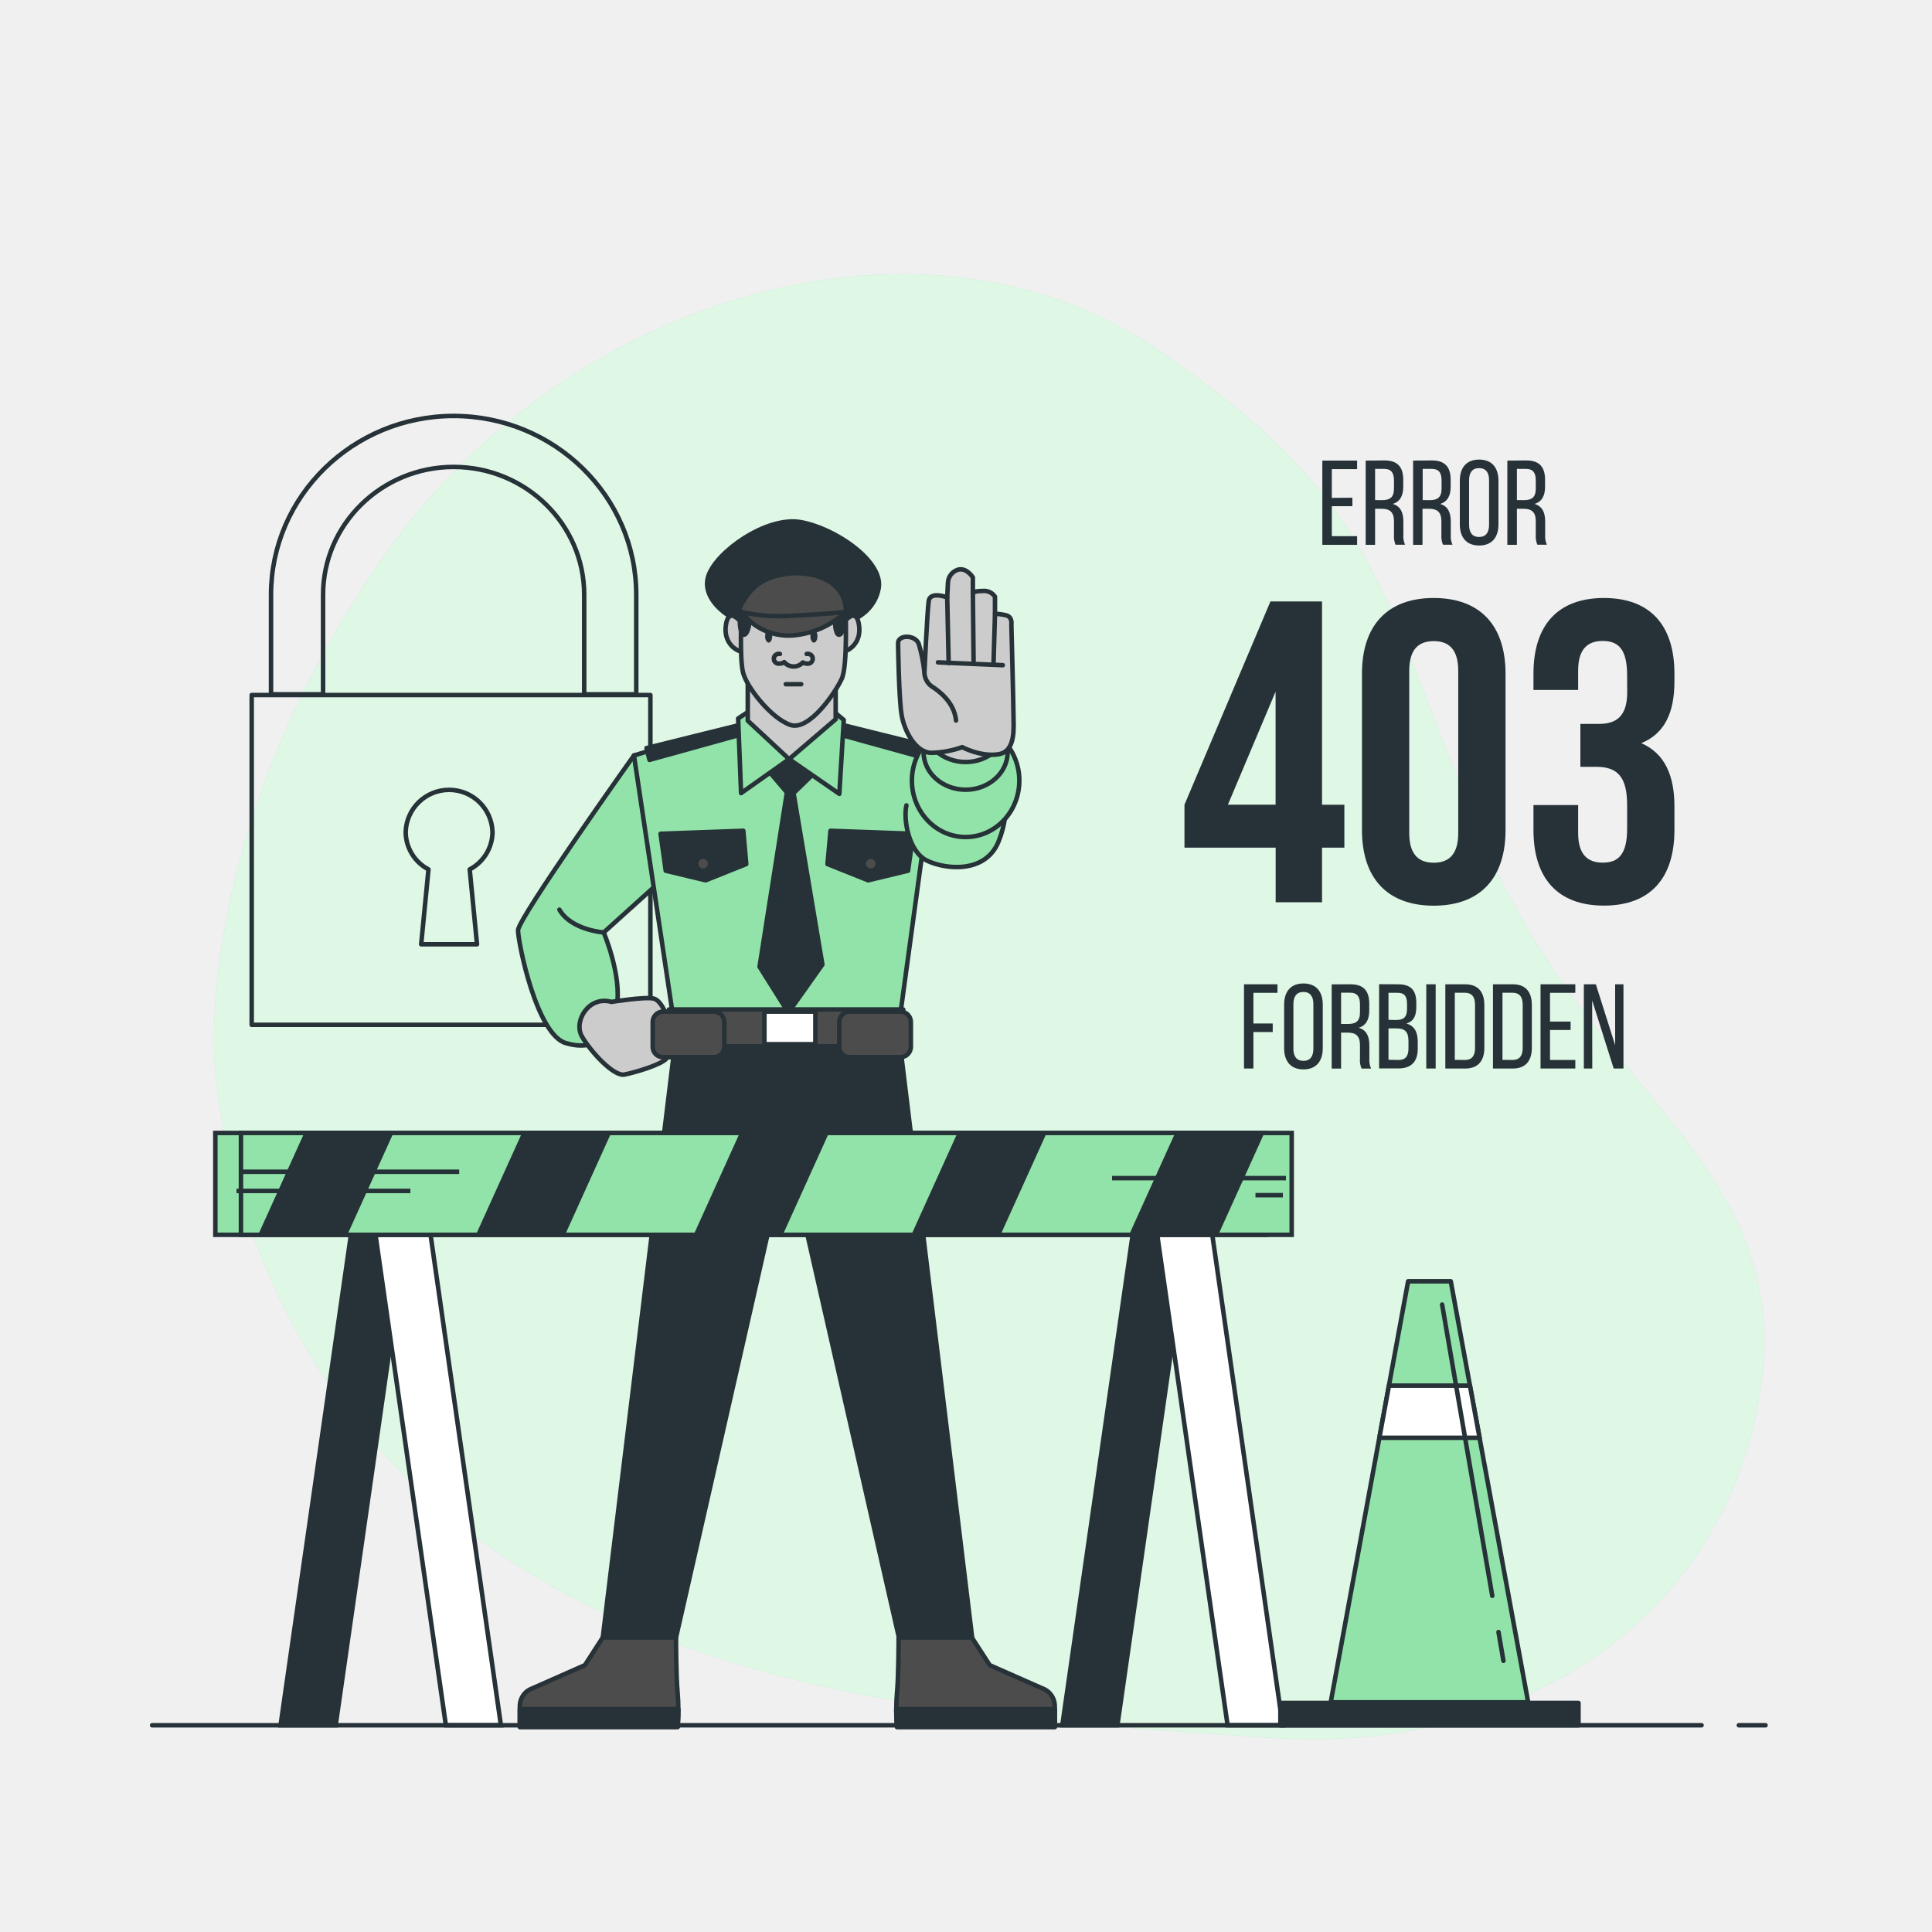
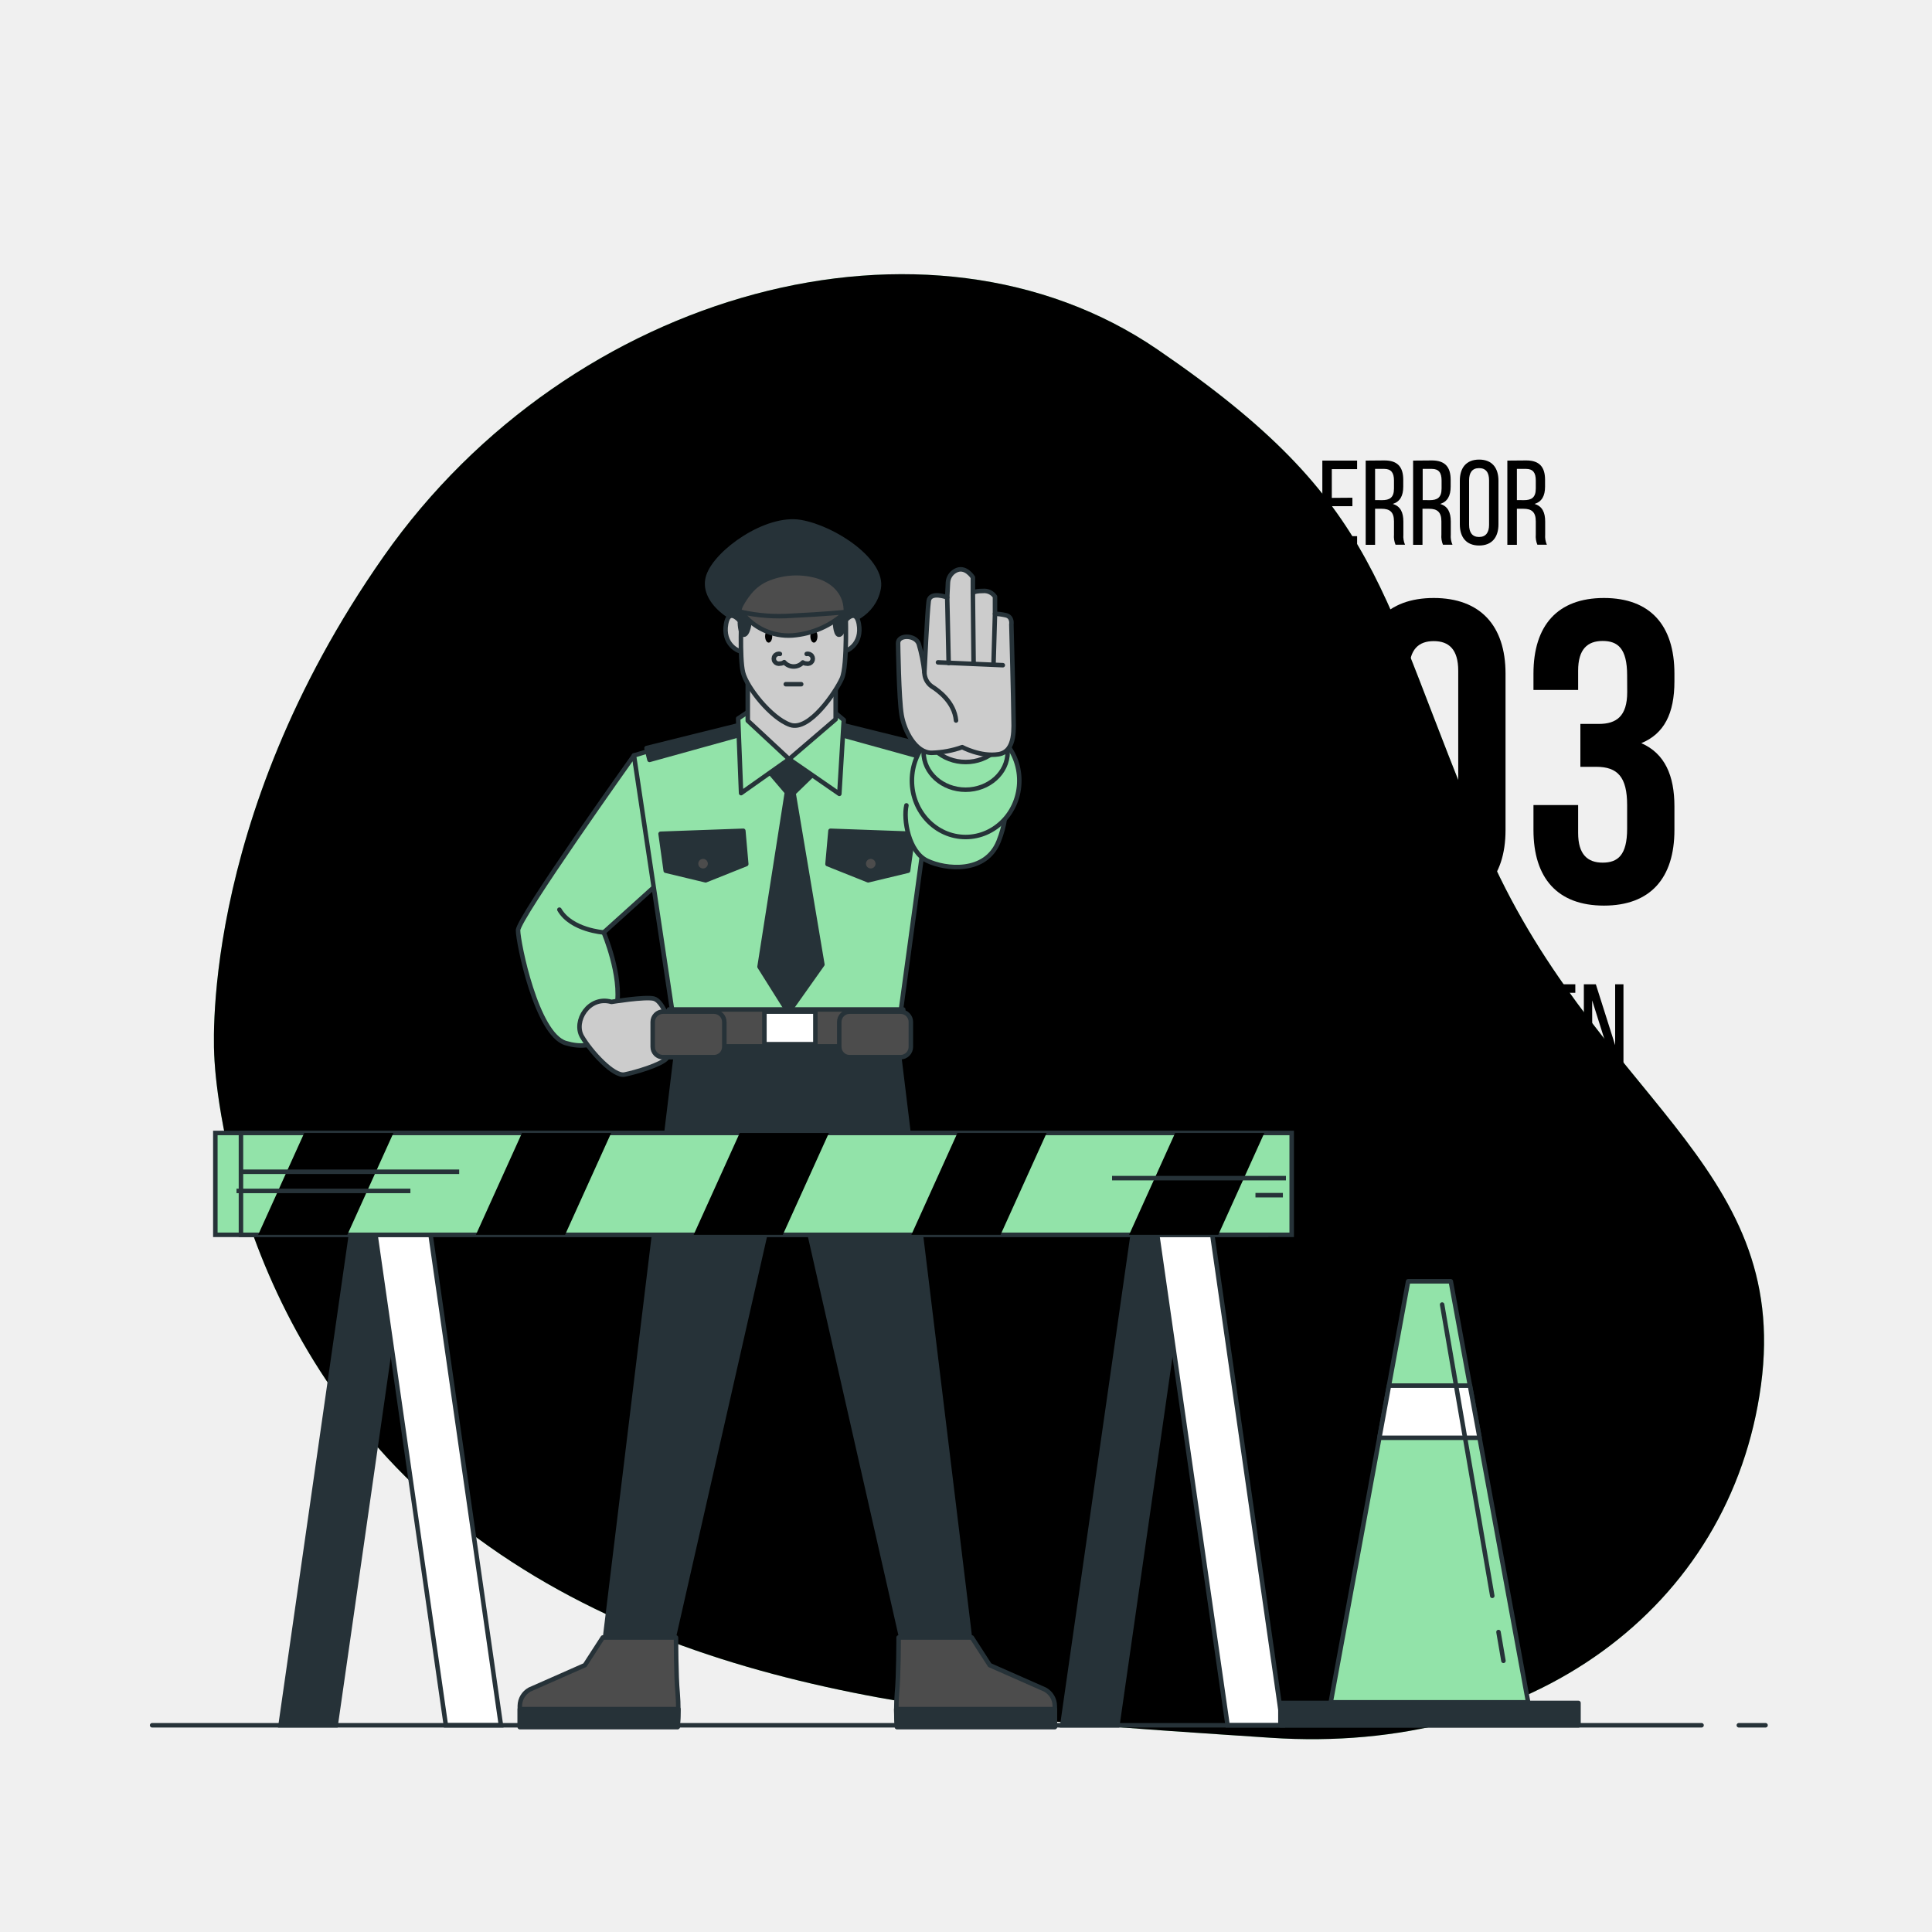
<svg xmlns="http://www.w3.org/2000/svg" viewBox="0 0 500 500">
-   <g id="freepik--background-simple--inject-2">
+   <g id="veo--background-simple--inject-2">
    <path d="M55.48,273.73s2.32,72,62.43,120,143.41,51.43,210.84,56,119.23-33.62,127-91.32-43.72-74.64-71.68-140.33S358.64,130.8,299.49,90.4,147.8,74.81,99.29,144,55.48,273.73,55.48,273.73Z" style="fill:#92E3A9" />
-     <path d="M55.48,273.73s2.32,72,62.43,120,143.41,51.43,210.84,56,119.23-33.62,127-91.32-43.72-74.64-71.68-140.33S358.64,130.8,299.49,90.4,147.8,74.81,99.29,144,55.48,273.73,55.48,273.73Z" style="fill:#fff;opacity:0.7" />
+     <path d="M55.48,273.73s2.32,72,62.43,120,143.41,51.43,210.84,56,119.23-33.62,127-91.32-43.72-74.64-71.68-140.33S358.64,130.8,299.49,90.4,147.8,74.81,99.29,144,55.48,273.73,55.48,273.73Z" class="test" />
  </g>
-   <g id="freepik--Padlock--inject-2">
-     <path d="M83.61,179.69V153.92c0-18.24,15.16-33.08,33.79-33.08s33.79,14.84,33.79,33.08v25.77h13.47V153.92c0-25.51-21.2-46.27-47.26-46.27s-47.26,20.76-47.26,46.27v25.77Z" style="fill:none;stroke:#263238;stroke-linecap:round;stroke-linejoin:round;stroke-width:1.166px" />
-     <rect x="65.14" y="179.87" width="103.18" height="85.35" style="fill:none;stroke:#263238;stroke-linecap:round;stroke-linejoin:round;stroke-width:1.166px" />
-     <path d="M127.46,215.32a11.24,11.24,0,0,0-22.47,0,11,11,0,0,0,5.9,9.68L109,244.38h14.45L121.56,225A11,11,0,0,0,127.46,215.32Z" style="fill:none;stroke:#263238;stroke-linecap:round;stroke-linejoin:round;stroke-width:1.166px" />
+   <g id="veo--Padlock--inject-2" class="veo-padlock-inject-2">
+     <path d="M83.61,179.69V153.92c0-18.24,15.16-33.08,33.79-33.08s33.79,14.84,33.79,33.08v25.77h13.47V153.92c0-25.51-21.2-46.27-47.26-46.27s-47.26,20.76-47.26,46.27v25.77Z" style="fill:none;stroke-linecap:round;stroke-linejoin:round;stroke-width:1.166px" />
+     <rect x="65.14" y="179.87" width="103.18" height="85.35" style="fill:none;stroke-linecap:round;stroke-linejoin:round;stroke-width:1.166px" />
+     <path d="M127.46,215.32a11.24,11.24,0,0,0-22.47,0,11,11,0,0,0,5.9,9.68L109,244.38h14.45L121.56,225A11,11,0,0,0,127.46,215.32Z" style="fill:none; stroke-linecap:round;stroke-linejoin:round;stroke-width:1.166px" />
  </g>
-   <g id="freepik--Character--inject-2">
-     <polygon points="232.64 267.99 206.95 266.3 206.95 265.88 203.79 266.09 200.64 265.88 200.64 266.3 174.95 267.99 156 423.79 174.95 423.79 203.16 299.57 204.43 299.57 232.64 423.79 251.59 423.79 232.64 267.99" style="fill:#263238;stroke:#263238;stroke-linecap:round;stroke-linejoin:round;stroke-width:1.166px" />
+   <g id="veo--Character--inject-2">
+     <polygon points="232.64 267.99 206.95 266.3 206.95 265.88 203.79 266.09 200.64 265.88 200.64 266.3 174.95 267.99 156 423.79 174.95 423.79 203.16 299.57 204.43 299.57 232.64 423.79 251.59 423.79 232.64 267.99" style="fill:#263238;stroke-linecap:round;stroke-linejoin:round;stroke-width:1.166px" />
    <path d="M156,423.78l-4.63,7.16-14.32,6.32a4.88,4.88,0,0,0-2.52,4.21v5.47h40.84a54.21,54.21,0,0,0,0-8.84c-.42-4.21-.42-14.32-.42-14.32Z" style="fill:#4c4c4c;stroke:#263238;stroke-linecap:round;stroke-linejoin:round;stroke-width:1.166px" />
    <path d="M134.53,442.31v4.63h40.84s.19-2,.19-4.63Z" style="fill:#263238;stroke:#263238;stroke-linecap:round;stroke-linejoin:round;stroke-width:1.166px" />
    <path d="M251.51,423.78l4.63,7.16,14.32,6.32a4.88,4.88,0,0,1,2.52,4.21v5.47H232.14a54.21,54.21,0,0,1,0-8.84c.42-4.21.42-14.32.42-14.32Z" style="fill:#4c4c4c;stroke:#263238;stroke-linecap:round;stroke-linejoin:round;stroke-width:1.166px" />
    <path d="M273,442.31v4.63H232.14s-.18-2-.19-4.63Z" style="fill:#263238;stroke:#263238;stroke-linecap:round;stroke-linejoin:round;stroke-width:1.166px" />
    <path d="M164.07,195.51s-30,42.16-30,45.25,4.77,26.95,12.35,29.19,11.79-1.68,13.19-9.54-3.37-19.09-3.37-19.09l14-12.63Z" style="fill:#92E3A9;stroke:#263238;stroke-linecap:round;stroke-linejoin:round;stroke-width:1.166px" />
    <path d="M158.25,259.29s8.7-1.41,10.95-.85,3.93,5.9,3.93,5.9.84,7.86-.57,9.54-8.14,3.65-10.94,4.21-8.71-5.89-11-9.82S152.35,257.6,158.25,259.29Z" style="fill:#ccc;stroke:#263238;stroke-linecap:round;stroke-linejoin:round;stroke-width:1.166px" />
    <polygon points="170.38 193.6 164.07 195.51 174.01 261.86 233.09 261.86 242.08 195.89 234.05 192.83 204.41 186.33 170.38 193.6" style="fill:#92E3A9;stroke:#263238;stroke-linecap:round;stroke-linejoin:round;stroke-width:1.166px" />
    <polygon points="236.34 215.78 235.01 225.34 224.68 227.82 214.16 223.62 214.93 215.01 236.34 215.78" style="fill:#263238;stroke:#263238;stroke-linecap:round;stroke-linejoin:round;stroke-width:1.166px" />
    <circle cx="225.35" cy="223.52" r="1.82" style="fill:#4c4c4c;stroke:#263238;stroke-linecap:round;stroke-linejoin:round;stroke-width:1.166px" />
    <polygon points="198.1 198.57 203.65 205.07 196.57 250.19 204.03 262.05 212.83 249.62 205.37 205.26 211.68 199.14 204.99 190.54 198.1 198.57" style="fill:#263238;stroke:#263238;stroke-linecap:round;stroke-linejoin:round;stroke-width:1.166px" />
    <polygon points="192.75 187.29 167.32 193.6 168.09 196.66 192.94 189.77 192.75 187.29" style="fill:#263238;stroke:#263238;stroke-linecap:round;stroke-linejoin:round;stroke-width:1.166px" />
    <polygon points="213.59 186.52 239.02 192.83 238.26 195.89 213.4 189.01 213.59 186.52" style="fill:#263238;stroke:#263238;stroke-linecap:round;stroke-linejoin:round;stroke-width:1.166px" />
    <path d="M239,192.83s9.62,2.17,15.51,5.54,7.3,10.95,3.93,19.37-13.75,7.3-18.52,5-6.18-10.66-5.34-14.31" style="fill:#92E3A9;stroke:#263238;stroke-linecap:round;stroke-linejoin:round;stroke-width:1.166px" />
    <polygon points="193.9 184.04 191.03 185.95 191.79 205.26 204.22 196.47 217.22 205.45 218.37 186.33 214.93 183.46 193.9 184.04" style="fill:#92E3A9;stroke:#263238;stroke-linecap:round;stroke-linejoin:round;stroke-width:1.166px" />
    <path d="M219,161.07s7.06-1.72,8.39-8.78S216,136.64,207.18,135.12s-21.75,7.63-23.85,13.93,6.1,12.59,14.88,13.93S219,161.07,219,161.07Z" style="fill:#263238;stroke:#263238;stroke-linecap:round;stroke-linejoin:round;stroke-width:1.166px" />
    <path d="M192.68,162.22s-3.82-5.92-4.77-.77,3.05,7.44,4.77,7.25S192.68,162.22,192.68,162.22Z" style="fill:#ccc;stroke:#263238;stroke-linecap:round;stroke-linejoin:round;stroke-width:1.166px" />
    <path d="M217.49,162.22s3.82-5.92,4.77-.77-3,7.44-4.77,7.25S217.49,162.22,217.49,162.22Z" style="fill:#ccc;stroke:#263238;stroke-linecap:round;stroke-linejoin:round;stroke-width:1.166px" />
    <polygon points="193.52 173.9 193.52 186.52 204.22 196.47 216.27 186.14 216.27 174.29 193.52 173.9" style="fill:#ccc;stroke:#263238;stroke-linecap:round;stroke-linejoin:round;stroke-width:1.166px" />
    <path d="M191.92,158.4s-.58,11.83.38,15.65,7.25,11.83,12.21,13.55,11.83-8.59,13.36-12,.95-17.94.95-17.94-2.09-5-6.29-6.48S195.35,147,191.92,158.4Z" style="fill:#ccc;stroke:#263238;stroke-linecap:round;stroke-linejoin:round;stroke-width:1.166px" />
-     <path d="M199.85,164.68c0,.9-.41,1.63-.92,1.63s-.92-.73-.92-1.63.41-1.63.92-1.63S199.85,163.78,199.85,164.68Z" style="fill:#263238" />
-     <path d="M211.56,164.68c0,.9-.41,1.63-.92,1.63s-.92-.73-.92-1.63.41-1.63.92-1.63S211.56,163.78,211.56,164.68Z" style="fill:#263238" />
+     <path d="M199.85,164.68c0,.9-.41,1.63-.92,1.63s-.92-.73-.92-1.63.41-1.63.92-1.63S199.85,163.78,199.85,164.68Z" />
+     <path d="M211.56,164.68c0,.9-.41,1.63-.92,1.63s-.92-.73-.92-1.63.41-1.63.92-1.63S211.56,163.78,211.56,164.68Z" />
    <path d="M201.84,169.24a1.28,1.28,0,1,0,0,2.49,1.74,1.74,0,0,0,1.11-.37,3.21,3.21,0,0,0,4.82.08,1.8,1.8,0,0,0,1,.29,1.28,1.28,0,1,0,0-2.49" style="fill:#ccc;stroke:#263238;stroke-linecap:round;stroke-linejoin:round;stroke-width:1.166px" />
    <line x1="203.36" y1="177.07" x2="207.35" y2="177.07" style="fill:#ccc;stroke:#263238;stroke-linecap:round;stroke-linejoin:round;stroke-width:1.166px" />
    <path d="M191.48,161.27s.14,3.84,1.42,2.84,1.7-7.52.57-8.37S191.48,159.29,191.48,161.27Z" style="fill:#263238;stroke:#263238;stroke-linecap:round;stroke-linejoin:round;stroke-width:1.166px" />
    <path d="M216.11,161.27s.15,3.84,1.42,2.84,1.71-7.52.57-8.37S216.11,159.29,216.11,161.27Z" style="fill:#263238;stroke:#263238;stroke-linecap:round;stroke-linejoin:round;stroke-width:1.166px" />
    <path d="M191.48,158.15s.43.35.42.52c1.85,1,6.1,2.84,13,3.21a26.56,26.56,0,0,0,14-3.43c0-.51,0-.81,0-.82-.17-4.47-3.49-7.45-7.6-8.59a19.57,19.57,0,0,0-12.24.61,12,12,0,0,0-5.07,3.65C193.48,153.86,190.78,157.59,191.48,158.15Z" style="fill:#4c4c4c;stroke:#263238;stroke-linecap:round;stroke-linejoin:round;stroke-width:1.166px" />
    <path d="M191.92,158.4a45.19,45.19,0,0,0,13,.95c8.21-.38,13.92-.95,13.92-.95a22.64,22.64,0,0,1-13.8,6.06A15.14,15.14,0,0,1,191.92,158.4Z" style="fill:#4c4c4c;stroke:#263238;stroke-linecap:round;stroke-linejoin:round;stroke-width:1.166px" />
    <polygon points="170.96 215.78 172.29 225.34 182.62 227.82 193.13 223.62 192.37 215.01 170.96 215.78" style="fill:#263238;stroke:#263238;stroke-linecap:round;stroke-linejoin:round;stroke-width:1.166px" />
    <circle cx="181.95" cy="223.52" r="1.82" style="fill:#4c4c4c;stroke:#263238;stroke-linecap:round;stroke-linejoin:round;stroke-width:1.166px" />
    <rect x="173.13" y="261.25" width="60.63" height="9.54" style="fill:#4c4c4c;stroke:#263238;stroke-linecap:round;stroke-linejoin:round;stroke-width:1.166px" />
    <rect x="168.92" y="261.81" width="18.53" height="11.79" rx="2.67" style="fill:#4c4c4c;stroke:#263238;stroke-linecap:round;stroke-linejoin:round;stroke-width:1.166px" />
    <rect x="217.2" y="261.81" width="18.53" height="11.79" rx="2.67" style="fill:#4c4c4c;stroke:#263238;stroke-linecap:round;stroke-linejoin:round;stroke-width:1.166px" />
    <rect x="197.83" y="261.81" width="13.19" height="8.42" style="fill:#fff;stroke:#263238;stroke-linecap:round;stroke-linejoin:round;stroke-width:1.166px" />
    <path d="M156.28,241.32s-8.42-.56-11.51-5.9" style="fill:none;stroke:#263238;stroke-linecap:round;stroke-linejoin:round;stroke-width:1.166px" />
    <ellipse cx="249.9" cy="202.02" rx="13.9" ry="14.6" style="fill:#92E3A9;stroke:#263238;stroke-linecap:round;stroke-linejoin:round;stroke-width:1.166px" />
    <ellipse cx="249.9" cy="194.63" rx="10.88" ry="9.75" style="fill:#92E3A9;stroke:#263238;stroke-linecap:round;stroke-linejoin:round;stroke-width:1.166px" />
    <ellipse cx="249.9" cy="187.46" rx="10.88" ry="9.75" style="fill:#ccc;stroke:#263238;stroke-linecap:round;stroke-linejoin:round;stroke-width:1.166px" />
    <path d="M232.42,166.44s.19,14.38.92,18.62,3.69,9.77,7.75,9.77a25.53,25.53,0,0,0,7.93-1.47s4.79,2.58,9.4,1.84,3.87-7.19,3.87-10-.55-23.6-.55-23.6.37-2-1.48-2.39a15.8,15.8,0,0,0-2.76-.37v-4.43a3.36,3.36,0,0,0-3.14-1.47c-2.39,0-2.58.55-2.58.55v-4.06s-2-3.23-4.61-1.66a3.68,3.68,0,0,0-1.84,2.95l-.19,3.88s-4.42-1.66-4.79.92S239.24,174,239.24,174a40.86,40.86,0,0,0-1.47-7.38C236.85,164.22,232.42,164.22,232.42,166.44Z" style="fill:#ccc;stroke:#263238;stroke-linecap:round;stroke-linejoin:round;stroke-width:1.166px" />
    <line x1="245.14" y1="154.64" x2="245.51" y2="171.6" style="fill:none;stroke:#263238;stroke-linecap:round;stroke-linejoin:round;stroke-width:1.166px" />
    <line x1="251.78" y1="153.53" x2="251.97" y2="171.78" style="fill:none;stroke:#263238;stroke-linecap:round;stroke-linejoin:round;stroke-width:1.166px" />
    <line x1="257.5" y1="158.88" x2="257.13" y2="171.6" style="fill:none;stroke:#263238;stroke-linecap:round;stroke-linejoin:round;stroke-width:1.166px" />
    <line x1="242.75" y1="171.42" x2="259.53" y2="172.15" style="fill:none;stroke:#263238;stroke-linecap:round;stroke-linejoin:round;stroke-width:1.166px" />
    <path d="M239.24,174a4.51,4.51,0,0,0,1.81,3.58c1.82,1.14,5.92,4.1,6.37,8.88" style="fill:none;stroke:#263238;stroke-linecap:round;stroke-linejoin:round;stroke-width:1.166px" />
  </g>
-   <g id="freepik--Text--inject-2">
-     <path d="M350,128.81V131h-5.33v7.76h6.55V141h-9v-21.8h9v2.21h-6.55v7.44Z" style="fill:#263238" />
-     <path d="M358.3,119.16c3.42,0,4.86,1.74,4.86,5v1.78c0,2.4-.84,3.89-2.71,4.48,2,.59,2.74,2.21,2.74,4.55v3.4a5.49,5.49,0,0,0,.43,2.61h-2.46a5.7,5.7,0,0,1-.4-2.64v-3.43c0-2.46-1.15-3.24-3.18-3.24h-1.71V141h-2.43v-21.8Zm-.63,10.28c1.94,0,3.09-.63,3.09-3v-2.09c0-2-.72-3-2.52-3h-2.37v8.07Z" style="fill:#263238" />
-     <path d="M370.57,119.16c3.43,0,4.86,1.74,4.86,5v1.78c0,2.4-.84,3.89-2.71,4.48,2,.59,2.74,2.21,2.74,4.55v3.4a5.37,5.37,0,0,0,.44,2.61h-2.46a5.66,5.66,0,0,1-.41-2.64v-3.43c0-2.46-1.15-3.24-3.18-3.24h-1.71V141h-2.43v-21.8ZM370,129.44c1.93,0,3.08-.63,3.08-3v-2.09c0-2-.71-3-2.52-3h-2.37v8.07Z" style="fill:#263238" />
-     <path d="M377.8,124.42c0-3.33,1.65-5.48,5-5.48s5,2.15,5,5.48V135.7c0,3.3-1.65,5.48-5,5.48s-5-2.18-5-5.48Zm2.4,11.4c0,2,.84,3.15,2.58,3.15s2.59-1.15,2.59-3.15V124.3c0-2-.81-3.15-2.59-3.15s-2.58,1.18-2.58,3.15Z" style="fill:#263238" />
-     <path d="M395,119.16c3.43,0,4.86,1.74,4.86,5v1.78c0,2.4-.84,3.89-2.71,4.48,2,.59,2.74,2.21,2.74,4.55v3.4a5.37,5.37,0,0,0,.44,2.61h-2.46a5.66,5.66,0,0,1-.41-2.64v-3.43c0-2.46-1.15-3.24-3.18-3.24h-1.71V141H390.1v-21.8Zm-.62,10.28c1.93,0,3.08-.63,3.08-3v-2.09c0-2-.71-3-2.52-3h-2.37v8.07Z" style="fill:#263238" />
-     <path d="M329.38,264.88v2.21h-5v9.44h-2.43v-21.8h8.66v2.21h-6.23v7.94Z" style="fill:#263238" />
-     <path d="M332.33,260c0-3.33,1.66-5.48,5-5.48s5,2.15,5,5.48v11.28c0,3.3-1.65,5.48-5,5.48s-5-2.18-5-5.48Zm2.4,11.4c0,2,.84,3.15,2.59,3.15s2.58-1.15,2.58-3.15V259.87c0-2-.81-3.15-2.58-3.15s-2.59,1.18-2.59,3.15Z" style="fill:#263238" />
-     <path d="M349.5,254.73c3.42,0,4.86,1.74,4.86,5v1.78c0,2.4-.84,3.89-2.71,4.48,2,.59,2.74,2.21,2.74,4.55v3.4a5.37,5.37,0,0,0,.44,2.61h-2.46a5.53,5.53,0,0,1-.41-2.64v-3.43c0-2.46-1.15-3.24-3.18-3.24h-1.71v9.31h-2.43v-21.8ZM348.88,265c1.93,0,3.08-.63,3.08-3v-2.09c0-2-.72-3-2.52-3h-2.37V265Z" style="fill:#263238" />
-     <path d="M361.8,254.73c3.4,0,4.74,1.62,4.74,4.83v1c0,2.31-.66,3.74-2.56,4.33,2.12.6,2.93,2.28,2.93,4.68v1.83c0,3.28-1.59,5.11-5,5.11h-5v-21.8Zm-.59,9.25c1.93,0,2.93-.62,2.93-2.9V259.8c0-1.93-.66-2.86-2.4-2.86h-2.4v7Zm.72,10.34c1.77,0,2.58-.93,2.58-3v-1.93c0-2.43-1-3.24-3.05-3.24h-2.12v8.13Z" style="fill:#263238" />
-     <path d="M371.55,254.73v21.8h-2.43v-21.8Z" style="fill:#263238" />
-     <path d="M379.15,254.73c3.4,0,5,2,5,5.42v11c0,3.34-1.56,5.39-5,5.39h-5.1v-21.8Zm0,19.59c1.75,0,2.59-1.09,2.59-3.08V260c0-2-.84-3.08-2.62-3.08h-2.62v17.38Z" style="fill:#263238" />
-     <path d="M391.49,254.73c3.39,0,4.95,2,4.95,5.42v11c0,3.34-1.56,5.39-4.95,5.39h-5.11v-21.8Zm0,19.59c1.74,0,2.58-1.09,2.58-3.08V260c0-2-.84-3.08-2.61-3.08h-2.62v17.38Z" style="fill:#263238" />
-     <path d="M406.47,264.38v2.18h-5.33v7.76h6.55v2.21h-9v-21.8h9v2.21h-6.55v7.44Z" style="fill:#263238" />
-     <path d="M412.08,276.53H409.9v-21.8H413l5,15.76V254.73h2.15v21.8h-2.53l-5.57-17.63Z" style="fill:#263238" />
-     <path d="M306.54,208.26l22.25-52.61h13.35v52.61h5.78v11.12h-5.78V233.5h-12V219.38H306.54Zm23.58,0V179l-12.34,29.25Z" style="fill:#263238" />
-     <path d="M352.48,174.33c0-12.45,6.56-19.57,18.57-19.57s18.58,7.12,18.58,19.57v40.49c0,12.46-6.57,19.57-18.58,19.57s-18.57-7.11-18.57-19.57Zm12.23,41.27c0,5.56,2.45,7.67,6.34,7.67s6.34-2.11,6.34-7.67v-42c0-5.57-2.44-7.68-6.34-7.68s-6.34,2.11-6.34,7.68Z" style="fill:#263238" />
-     <path d="M421.1,174.78c0-7-2.44-8.9-6.34-8.9s-6.34,2.11-6.34,7.68v5H396.86v-4.23c0-12.45,6.22-19.57,18.24-19.57s18.24,7.12,18.24,19.57v2c0,8.34-2.67,13.57-8.57,16,6.12,2.67,8.57,8.45,8.57,16.35v6.12c0,12.46-6.23,19.57-18.24,19.57s-18.24-7.11-18.24-19.57v-6.45h11.56v7.23c0,5.56,2.45,7.67,6.34,7.67s6.34-1.89,6.34-8.78v-6.12c0-7.23-2.44-9.9-8-9.9H409V187.35h4.78c4.56,0,7.34-2,7.34-8.23Z" style="fill:#263238" />
+   <g id="veo--Text--inject-2" class="veo-text-inject-2">
+     <path d="M350,128.81V131h-5.33v7.76h6.55V141h-9v-21.8h9v2.21h-6.55v7.44Z" />
+     <path d="M358.3,119.16c3.42,0,4.86,1.74,4.86,5v1.78c0,2.4-.84,3.89-2.71,4.48,2,.59,2.74,2.21,2.74,4.55v3.4a5.49,5.49,0,0,0,.43,2.61h-2.46a5.7,5.7,0,0,1-.4-2.64v-3.43c0-2.46-1.15-3.24-3.18-3.24h-1.71V141h-2.43v-21.8Zm-.63,10.28c1.94,0,3.09-.63,3.09-3v-2.09c0-2-.72-3-2.52-3h-2.37v8.07Z" />
+     <path d="M370.57,119.16c3.43,0,4.86,1.74,4.86,5v1.78c0,2.4-.84,3.89-2.71,4.48,2,.59,2.74,2.21,2.74,4.55v3.4a5.37,5.37,0,0,0,.44,2.61h-2.46a5.66,5.66,0,0,1-.41-2.64v-3.43c0-2.46-1.15-3.24-3.18-3.24h-1.71V141h-2.43v-21.8ZM370,129.44c1.93,0,3.08-.63,3.08-3v-2.09c0-2-.71-3-2.52-3h-2.37v8.07Z" />
+     <path d="M377.8,124.42c0-3.33,1.65-5.48,5-5.48s5,2.15,5,5.48V135.7c0,3.3-1.65,5.48-5,5.48s-5-2.18-5-5.48Zm2.4,11.4c0,2,.84,3.15,2.58,3.15s2.59-1.15,2.59-3.15V124.3c0-2-.81-3.15-2.59-3.15s-2.58,1.18-2.58,3.15Z" />
+     <path d="M395,119.16c3.43,0,4.86,1.74,4.86,5v1.78c0,2.4-.84,3.89-2.71,4.48,2,.59,2.74,2.21,2.74,4.55v3.4a5.37,5.37,0,0,0,.44,2.61h-2.46a5.66,5.66,0,0,1-.41-2.64v-3.43c0-2.46-1.15-3.24-3.18-3.24h-1.71V141H390.1v-21.8Zm-.62,10.28c1.93,0,3.08-.63,3.08-3v-2.09c0-2-.71-3-2.52-3h-2.37v8.07Z" />
+     <path d="M329.38,264.88v2.21h-5v9.44h-2.43v-21.8h8.66v2.21h-6.23v7.94Z" />
+     <path d="M332.33,260c0-3.33,1.66-5.48,5-5.48s5,2.15,5,5.48v11.28c0,3.3-1.65,5.48-5,5.48s-5-2.18-5-5.48Zm2.4,11.4c0,2,.84,3.15,2.59,3.15s2.58-1.15,2.58-3.15V259.87c0-2-.81-3.15-2.58-3.15s-2.59,1.18-2.59,3.15Z" />
+     <path d="M349.5,254.73c3.42,0,4.86,1.74,4.86,5v1.78c0,2.4-.84,3.89-2.71,4.48,2,.59,2.74,2.21,2.74,4.55v3.4a5.37,5.37,0,0,0,.44,2.61h-2.46a5.53,5.53,0,0,1-.41-2.64v-3.43c0-2.46-1.15-3.24-3.18-3.24h-1.71v9.31h-2.43v-21.8ZM348.88,265c1.93,0,3.08-.63,3.08-3v-2.09c0-2-.72-3-2.52-3h-2.37V265Z" />
+     <path d="M361.8,254.73c3.4,0,4.74,1.62,4.74,4.83v1c0,2.31-.66,3.74-2.56,4.33,2.12.6,2.93,2.28,2.93,4.68v1.83c0,3.28-1.59,5.11-5,5.11h-5v-21.8Zm-.59,9.25c1.93,0,2.93-.62,2.93-2.9V259.8c0-1.93-.66-2.86-2.4-2.86h-2.4v7Zm.72,10.34c1.77,0,2.58-.93,2.58-3v-1.93c0-2.43-1-3.24-3.05-3.24h-2.12v8.13Z" />
+     <path d="M371.55,254.73v21.8h-2.43v-21.8Z" />
+     <path d="M379.15,254.73c3.4,0,5,2,5,5.42v11c0,3.34-1.56,5.39-5,5.39h-5.1v-21.8Zm0,19.59c1.75,0,2.59-1.09,2.59-3.08V260c0-2-.84-3.08-2.62-3.08h-2.62v17.38Z" />
+     <path d="M391.49,254.73c3.39,0,4.95,2,4.95,5.42v11c0,3.34-1.56,5.39-4.95,5.39h-5.11v-21.8Zm0,19.59c1.74,0,2.58-1.09,2.58-3.08V260c0-2-.84-3.08-2.61-3.08h-2.62v17.38Z" />
+     <path d="M406.47,264.38v2.18h-5.33v7.76h6.55v2.21h-9v-21.8h9v2.21h-6.55v7.44Z" />
+     <path d="M412.08,276.53H409.9v-21.8H413l5,15.76V254.73h2.15v21.8h-2.53l-5.57-17.63Z" />
+     <path d="M306.54,208.26l22.25-52.61h13.35v52.61h5.78v11.12h-5.78V233.5h-12V219.38H306.54Zm23.58,0V179l-12.34,29.25Z" />
+     <path d="M352.48,174.33c0-12.45,6.56-19.57,18.57-19.57s18.58,7.12,18.58,19.57v40.49c0,12.46-6.57,19.57-18.58,19.57s-18.57-7.11-18.57-19.57Zm12.23,41.27c0,5.56,2.45,7.67,6.34,7.67s6.34-2.11,6.34-7.67v-42c0-5.57-2.44-7.68-6.34-7.68s-6.34,2.11-6.34,7.68Z" />
+     <path d="M421.1,174.78c0-7-2.44-8.9-6.34-8.9s-6.34,2.11-6.34,7.68v5H396.86v-4.23c0-12.45,6.22-19.57,18.24-19.57s18.24,7.12,18.24,19.57v2c0,8.34-2.67,13.57-8.57,16,6.12,2.67,8.57,8.45,8.57,16.35v6.12c0,12.46-6.23,19.57-18.24,19.57s-18.24-7.11-18.24-19.57v-6.45h11.56v7.23c0,5.56,2.45,7.67,6.34,7.67s6.34-1.89,6.34-8.78v-6.12c0-7.23-2.44-9.9-8-9.9H409V187.35h4.78c4.56,0,7.34-2,7.34-8.23Z" />
  </g>
-   <g id="freepik--security-barrier--inject-2">
+   <g id="veo--security-barrier--inject-2">
    <polygon points="86.87 446.5 72.61 446.5 91.62 313.99 105.88 313.99 86.87 446.5" style="fill:#263238;stroke:#263238;stroke-miterlimit:10;stroke-width:1.166px" />
    <polygon points="115.39 446.5 129.64 446.5 110.63 313.99 96.38 313.99 115.39 446.5" style="fill:#fff;stroke:#263238;stroke-miterlimit:10;stroke-width:1.166px" />
    <polygon points="289.18 446.5 274.93 446.5 293.93 313.99 308.19 313.99 289.18 446.5" style="fill:#263238;stroke:#263238;stroke-miterlimit:10;stroke-width:1.166px" />
    <polygon points="317.7 446.5 331.95 446.5 312.94 313.99 298.69 313.99 317.7 446.5" style="fill:#fff;stroke:#263238;stroke-miterlimit:10;stroke-width:1.166px" />
    <rect x="55.73" y="293.21" width="271.93" height="26.36" style="fill:#92E3A9;stroke:#263238;stroke-miterlimit:10;stroke-width:1.166px" />
    <rect x="62.36" y="293.21" width="271.93" height="26.36" style="fill:#92E3A9;stroke:#263238;stroke-miterlimit:10;stroke-width:1.166px" />
-     <polygon points="66.81 319.57 89.89 319.57 101.82 293.21 78.74 293.21 66.81 319.57" style="fill:#263238" />
-     <polygon points="158.17 293.21 135.09 293.21 123.16 319.57 146.24 319.57 158.17 293.21" style="fill:#263238" />
-     <polygon points="327.21 293.21 304.13 293.21 292.21 319.57 315.29 319.57 327.21 293.21" style="fill:#263238" />
-     <polygon points="270.87 293.21 247.78 293.21 235.86 319.57 258.94 319.57 270.87 293.21" style="fill:#263238" />
-     <polygon points="214.52 293.21 191.44 293.21 179.51 319.57 202.59 319.57 214.52 293.21" style="fill:#263238" />
+     <polygon points="66.81 319.57 89.89 319.57 101.82 293.21 78.74 293.21 66.81 319.57" />
+     <polygon points="158.17 293.21 135.09 293.21 123.16 319.57 146.24 319.57 158.17 293.21" />
+     <polygon points="327.21 293.21 304.13 293.21 292.21 319.57 315.29 319.57 327.21 293.21" />
+     <polygon points="270.87 293.21 247.78 293.21 235.86 319.57 258.94 319.57 270.87 293.21" />
+     <polygon points="214.52 293.21 191.44 293.21 179.51 319.57 202.59 319.57 214.52 293.21" />
    <line x1="332.8" y1="304.9" x2="287.8" y2="304.9" style="fill:none;stroke:#263238;stroke-miterlimit:10;stroke-width:1.166px" />
    <line x1="332.01" y1="309.31" x2="324.91" y2="309.31" style="fill:none;stroke:#263238;stroke-miterlimit:10;stroke-width:1.166px" />
    <line x1="61.21" y1="308.21" x2="106.21" y2="308.21" style="fill:none;stroke:#263238;stroke-miterlimit:10;stroke-width:1.166px" />
    <line x1="62" y1="303.25" x2="118.84" y2="303.25" style="fill:none;stroke:#263238;stroke-miterlimit:10;stroke-width:1.166px" />
    <rect x="331.37" y="440.72" width="77.14" height="5.79" style="fill:#263238;stroke:#263238;stroke-linecap:round;stroke-linejoin:round;stroke-width:1.166px" />
    <polygon points="395.49 440.56 344.39 440.56 364.42 331.6 375.46 331.6 395.49 440.56" style="fill:#92E3A9;stroke:#263238;stroke-linecap:round;stroke-linejoin:round;stroke-width:1.166px" />
    <polygon points="356.98 372.1 382.91 372.1 380.42 358.6 359.46 358.6 356.98 372.1" style="fill:#fff;stroke:#263238;stroke-linecap:round;stroke-linejoin:round;stroke-width:1.166px" />
    <line x1="387.81" y1="422.37" x2="389.09" y2="429.82" style="fill:#92E3A9;stroke:#263238;stroke-linecap:round;stroke-linejoin:round;stroke-width:1.166px" />
    <line x1="373.22" y1="337.62" x2="386.2" y2="413" style="fill:#92E3A9;stroke:#263238;stroke-linecap:round;stroke-linejoin:round;stroke-width:1.166px" />
  </g>
-   <g id="freepik--Floor--inject-2">
+   <g id="veo--Floor--inject-2">
    <line x1="450.01" y1="446.5" x2="456.92" y2="446.5" style="fill:none;stroke:#263238;stroke-linecap:round;stroke-linejoin:round;stroke-width:1.166px" />
    <line x1="39.37" y1="446.5" x2="440.36" y2="446.5" style="fill:none;stroke:#263238;stroke-linecap:round;stroke-linejoin:round;stroke-width:1.166px" />
  </g>
</svg>
